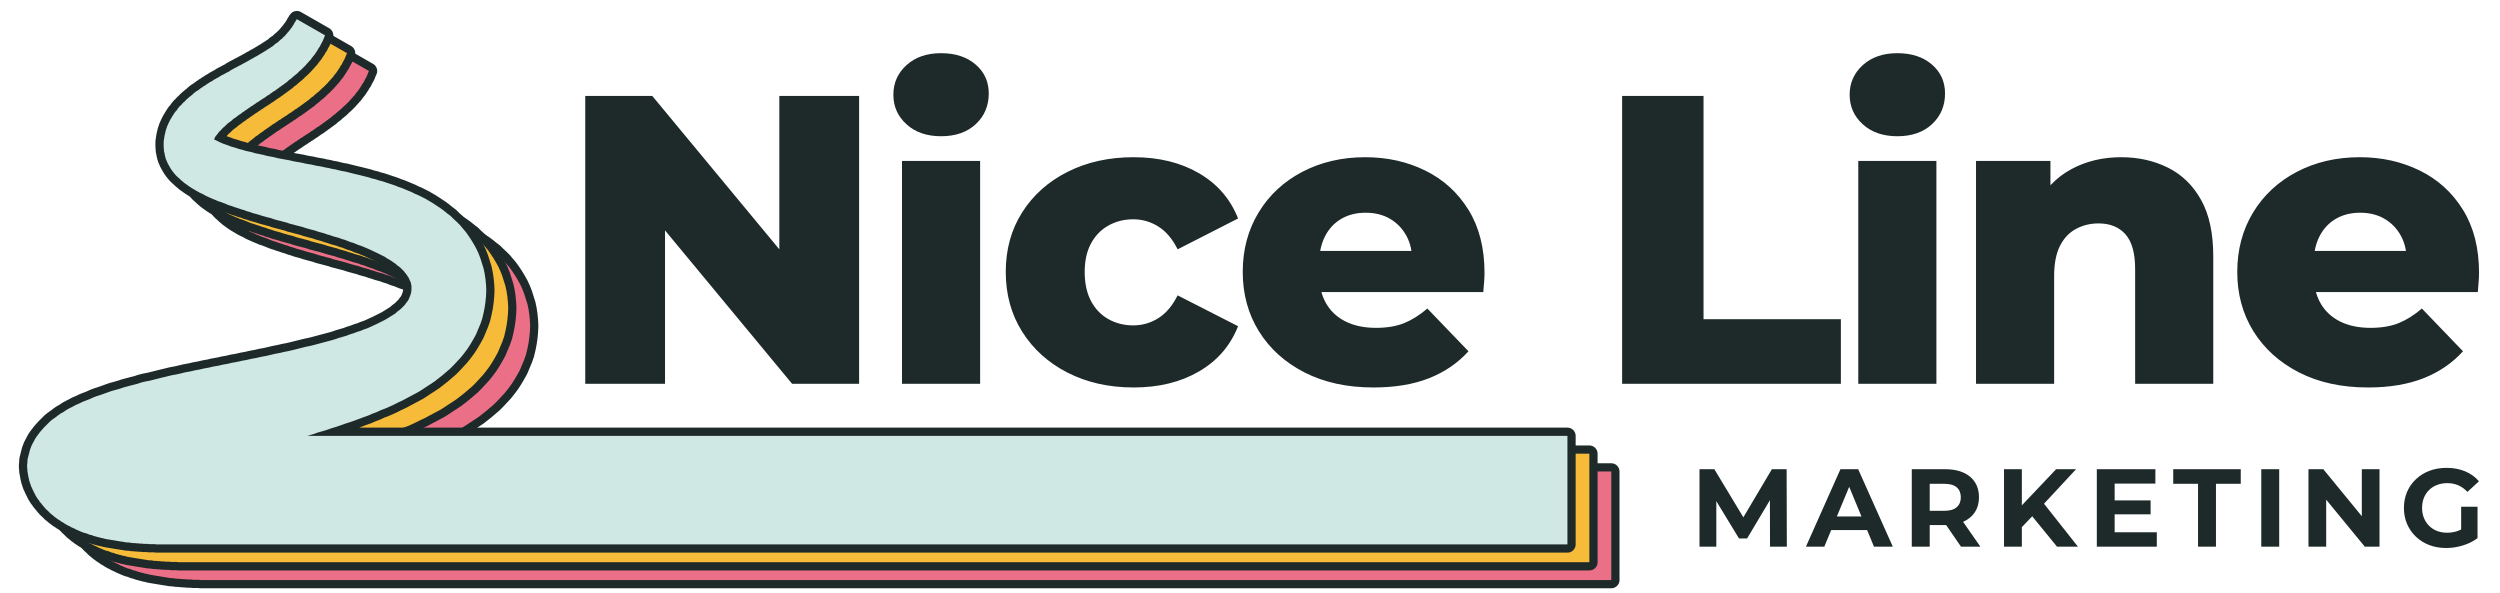
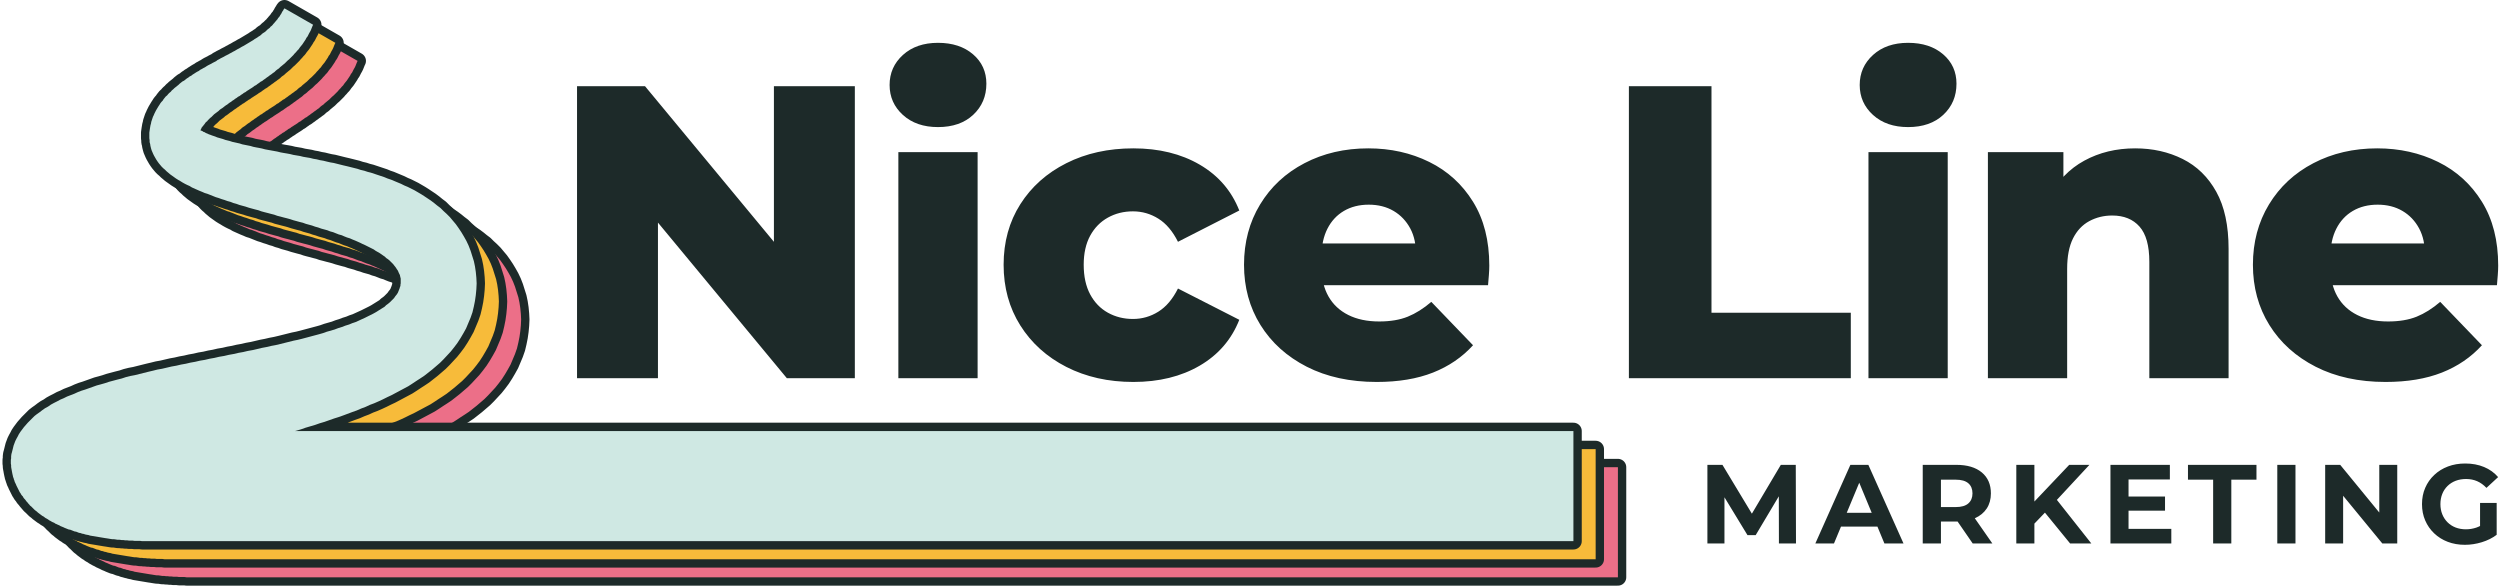
- <svg xmlns="http://www.w3.org/2000/svg" viewBox="62 178 912 216" width="912" height="216" role="img" aria-label="Nice Line Marketing">
+ <svg xmlns="http://www.w3.org/2000/svg" viewBox="68 182 899 211" width="899" height="211" role="img" aria-label="Nice Line Marketing">
  <path transform="translate(16 13)" fill="#ec6f88" stroke="#1d2a29" stroke-width="6" stroke-linejoin="round" paint-order="stroke" d="M170.3 185.0 L170.0 185.4 L169.8 185.8 L169.5 186.2 L169.3 186.6 L169.1 187.0 L168.8 187.4 L168.6 187.8 L168.3 188.2 L168.0 188.5 L167.8 188.9 L167.5 189.2 L167.2 189.6 L166.9 189.9 L166.6 190.3 L166.3 190.6 L166.0 191.0 L165.7 191.3 L165.3 191.6 L165.0 192.0 L164.6 192.3 L164.2 192.6 L163.8 193.0 L163.5 193.3 L163.1 193.6 L162.6 193.9 L162.2 194.2 L161.8 194.6 L161.4 194.9 L160.9 195.2 L160.5 195.5 L160.0 195.8 L159.5 196.1 L159.1 196.4 L158.6 196.7 L158.1 197.0 L157.6 197.3 L157.1 197.6 L156.6 197.9 L156.1 198.2 L155.6 198.5 L155.0 198.8 L154.5 199.1 L154.0 199.4 L153.4 199.7 L152.9 200.0 L152.4 200.3 L151.8 200.6 L151.3 200.9 L150.7 201.2 L150.2 201.5 L149.6 201.8 L149.0 202.1 L148.5 202.4 L147.9 202.7 L147.3 203.0 L146.8 203.3 L146.2 203.6 L145.7 204.0 L145.1 204.3 L144.5 204.6 L144.0 204.9 L143.4 205.2 L142.8 205.5 L142.3 205.8 L141.7 206.2 L141.1 206.5 L140.6 206.8 L140.0 207.1 L139.5 207.5 L138.9 207.8 L138.4 208.1 L137.8 208.5 L137.3 208.8 L136.8 209.2 L136.2 209.5 L135.7 209.9 L135.2 210.2 L134.7 210.6 L134.2 211.0 L133.6 211.3 L133.1 211.7 L132.6 212.1 L132.2 212.5 L131.7 212.9 L131.2 213.3 L130.7 213.7 L130.3 214.1 L129.8 214.5 L129.4 215.0 L128.9 215.4 L128.5 215.8 L128.1 216.3 L127.6 216.7 L127.2 217.2 L126.8 217.7 L126.5 218.2 L126.1 218.6 L125.7 219.1 L125.4 219.6 L125.0 220.2 L124.7 220.7 L124.4 221.2 L124.1 221.7 L123.8 222.3 L123.5 222.9 L123.3 223.4 L123.0 224.0 L122.8 224.6 L122.6 225.2 L122.4 225.8 L122.3 226.4 L122.1 227.1 L122.0 227.7 L121.9 228.3 L121.8 229.0 L121.7 229.7 L121.7 230.4 L121.7 231.0 L121.7 231.7 L121.8 232.4 L121.8 233.1 L122.0 233.8 L122.1 234.5 L122.3 235.3 L122.5 236.0 L122.8 236.7 L123.1 237.4 L123.4 238.0 L123.8 238.7 L124.2 239.4 L124.6 240.0 L125.1 240.7 L125.6 241.3 L126.1 241.9 L126.7 242.5 L127.3 243.0 L127.9 243.6 L128.5 244.1 L129.2 244.7 L129.9 245.2 L130.6 245.7 L131.3 246.2 L132.1 246.7 L132.8 247.1 L133.6 247.6 L134.5 248.1 L135.3 248.5 L136.2 248.9 L137.0 249.4 L137.9 249.8 L138.8 250.2 L139.7 250.6 L140.7 251.0 L141.6 251.4 L142.6 251.7 L143.6 252.1 L144.6 252.5 L145.6 252.9 L146.6 253.2 L147.7 253.6 L148.7 253.9 L149.8 254.3 L150.9 254.6 L151.9 255.0 L153.0 255.3 L154.1 255.7 L155.2 256.0 L156.3 256.3 L157.5 256.7 L158.6 257.0 L159.7 257.3 L160.9 257.6 L162.0 258.0 L163.1 258.3 L164.3 258.6 L165.4 258.9 L166.6 259.2 L167.7 259.6 L168.9 259.9 L170.0 260.2 L171.2 260.5 L172.3 260.8 L173.5 261.2 L174.6 261.5 L175.7 261.8 L176.9 262.1 L178.0 262.5 L179.1 262.8 L180.2 263.1 L181.3 263.5 L182.4 263.8 L183.5 264.2 L184.6 264.5 L185.7 264.8 L186.7 265.2 L187.8 265.5 L188.8 265.9 L189.8 266.3 L190.9 266.6 L191.8 267.0 L192.8 267.4 L193.8 267.7 L194.7 268.1 L195.7 268.5 L196.6 268.9 L197.5 269.3 L198.3 269.7 L199.2 270.1 L200.0 270.5 L200.8 270.9 L201.6 271.3 L202.4 271.7 L203.1 272.2 L203.8 272.6 L204.5 273.0 L205.1 273.4 L205.8 273.9 L206.4 274.3 L206.9 274.8 L207.5 275.2 L208.0 275.6 L208.5 276.1 L208.9 276.5 L209.4 277.0 L209.7 277.4 L210.1 277.9 L210.4 278.3 L210.7 278.8 L211.0 279.2 L211.2 279.6 L211.4 280.1 L211.6 280.5 L211.8 280.9 L211.9 281.4 L212.0 281.8 L212.1 282.2 L212.1 282.6 L212.1 283.1 L212.1 283.5 L212.1 283.9 L212.0 284.4 L212.0 284.8 L211.8 285.3 L211.7 285.7 L211.5 286.2 L211.3 286.7 L211.1 287.2 L210.8 287.7 L210.5 288.1 L210.1 288.6 L209.7 289.2 L209.2 289.7 L208.7 290.2 L208.2 290.7 L207.6 291.2 L206.9 291.7 L206.3 292.3 L205.5 292.8 L204.7 293.3 L203.9 293.8 L203.1 294.3 L202.2 294.8 L201.2 295.3 L200.2 295.8 L199.2 296.3 L198.1 296.8 L197.0 297.3 L195.9 297.8 L194.7 298.2 L193.5 298.7 L192.2 299.1 L190.9 299.6 L189.6 300.0 L188.3 300.5 L186.9 300.9 L185.5 301.3 L184.1 301.8 L182.7 302.2 L181.2 302.6 L179.7 303.0 L178.2 303.4 L176.7 303.8 L175.1 304.2 L173.6 304.5 L172.0 304.9 L170.4 305.3 L168.8 305.7 L167.1 306.1 L165.5 306.4 L163.8 306.8 L162.2 307.1 L160.5 307.5 L158.8 307.9 L157.1 308.2 L155.4 308.6 L153.7 308.9 L152.0 309.3 L150.3 309.6 L148.6 310.0 L146.8 310.3 L145.1 310.7 L143.4 311.0 L141.7 311.4 L139.9 311.7 L138.2 312.1 L136.5 312.4 L134.8 312.8 L133.1 313.1 L131.4 313.5 L129.7 313.8 L128.0 314.2 L126.3 314.6 L124.6 314.9 L123.0 315.3 L121.3 315.7 L119.7 316.1 L118.1 316.5 L116.5 316.9 L114.9 317.2 L113.3 317.6 L111.8 318.1 L110.2 318.5 L108.7 318.9 L107.2 319.3 L105.7 319.8 L104.3 320.2 L102.8 320.6 L101.4 321.1 L100.0 321.6 L98.6 322.1 L97.3 322.5 L96.0 323.0 L94.7 323.6 L93.4 324.1 L92.1 324.6 L90.9 325.2 L89.7 325.7 L88.6 326.3 L87.4 326.9 L86.3 327.5 L85.3 328.2 L84.2 328.8 L83.2 329.5 L82.3 330.2 L81.3 330.9 L80.4 331.6 L79.6 332.4 L78.8 333.2 L78.0 334.0 L77.3 334.8 L76.6 335.6 L76.0 336.4 L75.4 337.2 L74.8 338.1 L74.4 338.9 L73.9 339.8 L73.5 340.6 L73.2 341.4 L72.9 342.2 L72.7 343.0 L72.5 343.8 L72.3 344.6 L72.1 345.3 L72.0 346.1 L72.0 346.8 L71.9 347.4 L71.9 348.1 L71.9 348.7 L72.0 349.3 L72.0 349.9 L72.1 350.5 L72.2 351.0 L72.3 351.6 L72.4 352.1 L72.5 352.6 L72.6 353.0 L72.7 353.5 L72.9 354.0 L73.0 354.4 L73.2 354.9 L73.3 355.3 L73.5 355.7 L73.7 356.1 L73.9 356.6 L74.1 357.0 L74.3 357.4 L74.5 357.8 L74.7 358.2 L74.9 358.6 L75.1 359.0 L75.4 359.4 L75.6 359.8 L75.9 360.2 L76.2 360.5 L76.4 360.9 L76.7 361.3 L77.0 361.6 L77.3 362.0 L77.6 362.4 L77.9 362.7 L78.2 363.1 L78.5 363.4 L78.8 363.8 L79.2 364.1 L79.5 364.4 L79.8 364.7 L80.2 365.1 L80.5 365.4 L80.9 365.7 L81.3 366.0 L81.6 366.3 L82.0 366.6 L82.4 366.9 L82.8 367.2 L83.2 367.5 L83.6 367.7 L84.0 368.0 L84.4 368.3 L84.8 368.5 L85.3 368.8 L85.7 369.1 L86.1 369.3 L86.6 369.6 L87.0 369.8 L87.5 370.0 L87.9 370.3 L88.4 370.5 L88.8 370.7 L89.3 370.9 L89.8 371.2 L90.3 371.4 L90.8 371.6 L91.2 371.8 L91.7 372.0 L92.2 372.2 L92.7 372.4 L93.3 372.5 L93.8 372.7 L94.3 372.9 L94.8 373.1 L95.4 373.2 L95.9 373.4 L96.4 373.6 L97.0 373.7 L97.5 373.9 L98.1 374.0 L98.7 374.2 L99.2 374.3 L99.8 374.4 L100.4 374.6 L101.0 374.7 L101.6 374.8 L102.2 374.9 L102.8 375.0 L103.4 375.1 L104.0 375.2 L104.6 375.3 L105.2 375.4 L105.8 375.5 L106.5 375.6 L107.1 375.7 L107.7 375.8 L108.4 375.9 L109.0 375.9 L109.7 376.0 L110.3 376.1 L111.0 376.1 L111.7 376.2 L112.3 376.2 L113.0 376.3 L113.7 376.3 L114.4 376.4 L115.0 376.4 L115.7 376.4 L116.4 376.5 L117.1 376.5 L117.7 376.5 L118.4 376.5 L119.1 376.6 L120.0 376.6 L633.8 376.6 L633.8 337.0 L174.1 337.0 L174.5 336.9 L176.2 336.4 L177.9 335.8 L179.6 335.3 L181.3 334.8 L183.0 334.2 L184.7 333.7 L186.4 333.1 L188.1 332.5 L189.7 332.0 L191.4 331.4 L193.0 330.8 L194.6 330.2 L196.3 329.6 L197.9 328.9 L199.5 328.3 L201.0 327.6 L202.6 327.0 L204.2 326.3 L205.7 325.6 L207.3 324.8 L208.8 324.1 L210.3 323.3 L211.8 322.5 L213.3 321.7 L214.8 320.9 L216.2 320.0 L217.7 319.0 L219.1 318.1 L220.6 317.1 L222.0 316.0 L223.4 314.9 L224.8 313.7 L226.2 312.5 L227.5 311.2 L228.8 309.8 L230.1 308.4 L231.3 306.9 L232.5 305.3 L233.6 303.6 L234.6 301.9 L235.6 300.1 L236.4 298.2 L237.2 296.3 L237.9 294.3 L238.4 292.2 L238.8 290.2 L239.1 288.1 L239.3 286.0 L239.4 283.9 L239.3 281.9 L239.1 279.8 L238.8 277.8 L238.4 275.9 L237.8 274.0 L237.2 272.1 L236.5 270.3 L235.7 268.6 L234.8 267.0 L233.9 265.5 L232.9 264.0 L231.9 262.6 L230.8 261.3 L229.8 260.1 L228.6 258.9 L227.5 257.9 L226.4 256.8 L225.2 255.9 L224.1 255.0 L222.9 254.1 L221.7 253.3 L220.5 252.5 L219.4 251.8 L218.2 251.1 L217.0 250.4 L215.8 249.8 L214.6 249.2 L213.4 248.7 L212.2 248.1 L211.0 247.6 L209.8 247.1 L208.6 246.6 L207.4 246.2 L206.2 245.7 L205.0 245.3 L203.8 244.9 L202.6 244.5 L201.4 244.1 L200.2 243.8 L199.0 243.4 L197.7 243.1 L196.5 242.7 L195.3 242.4 L194.1 242.1 L192.9 241.8 L191.6 241.5 L190.4 241.2 L189.2 240.9 L188.0 240.6 L186.8 240.4 L185.5 240.1 L184.3 239.8 L183.1 239.6 L181.9 239.3 L180.7 239.1 L179.5 238.8 L178.3 238.6 L177.1 238.4 L175.9 238.1 L174.7 237.9 L173.5 237.7 L172.3 237.4 L171.2 237.2 L170.0 237.0 L168.9 236.8 L167.7 236.5 L166.6 236.3 L165.5 236.1 L164.4 235.9 L163.3 235.7 L162.2 235.4 L161.2 235.2 L160.1 235.0 L159.1 234.8 L158.1 234.5 L157.1 234.3 L156.1 234.1 L155.1 233.9 L154.2 233.6 L153.3 233.4 L152.4 233.2 L151.5 233.0 L150.6 232.7 L149.8 232.5 L149.0 232.3 L148.2 232.0 L147.5 231.8 L146.8 231.6 L146.1 231.4 L145.4 231.1 L144.8 230.9 L144.2 230.7 L143.7 230.5 L143.1 230.3 L142.7 230.1 L142.2 229.9 L141.8 229.7 L141.5 229.5 L141.1 229.4 L140.9 229.2 L140.6 229.1 L140.4 229.0 L140.3 228.9 L140.1 228.9 L140.0 228.8 L140.0 228.8 L140.1 228.8 L140.2 228.6 L140.3 228.4 L140.4 228.2 L140.5 227.9 L140.7 227.7 L140.9 227.4 L141.1 227.2 L141.3 226.9 L141.5 226.7 L141.7 226.4 L141.9 226.1 L142.2 225.8 L142.5 225.6 L142.7 225.3 L143.0 225.0 L143.3 224.7 L143.6 224.4 L144.0 224.1 L144.3 223.8 L144.7 223.4 L145.0 223.1 L145.4 222.8 L145.8 222.5 L146.2 222.2 L146.6 221.9 L147.0 221.5 L147.4 221.2 L147.9 220.9 L148.3 220.6 L148.8 220.2 L149.2 219.9 L149.7 219.6 L150.2 219.2 L150.6 218.9 L151.1 218.6 L151.6 218.2 L152.1 217.9 L152.6 217.5 L153.1 217.2 L153.6 216.8 L154.2 216.5 L154.7 216.1 L155.2 215.8 L155.7 215.4 L156.3 215.1 L156.8 214.7 L157.3 214.4 L157.9 214.0 L158.4 213.7 L159.0 213.3 L159.5 212.9 L160.1 212.6 L160.6 212.2 L161.2 211.8 L161.7 211.4 L162.3 211.1 L162.8 210.7 L163.4 210.3 L163.9 209.9 L164.5 209.5 L165.0 209.1 L165.6 208.7 L166.1 208.3 L166.7 207.9 L167.2 207.4 L167.7 207.0 L168.3 206.6 L168.8 206.1 L169.3 205.7 L169.9 205.2 L170.4 204.8 L170.9 204.3 L171.4 203.8 L172.0 203.3 L172.5 202.8 L173.0 202.3 L173.5 201.8 L173.9 201.3 L174.4 200.8 L174.9 200.2 L175.4 199.7 L175.8 199.1 L176.2 198.6 L176.7 198.0 L177.1 197.4 L177.5 196.8 L177.9 196.2 L178.2 195.6 L178.6 195.1 L178.9 194.5 L179.2 193.9 L179.5 193.4 L179.8 192.8 L180.0 192.3 L180.2 191.8 L180.4 191.3 L180.6 190.9Z" />
  <path transform="translate(8 6.5)" fill="#f7bb3a" stroke="#1d2a29" stroke-width="6" stroke-linejoin="round" paint-order="stroke" d="M170.3 185.0 L170.0 185.4 L169.8 185.8 L169.5 186.2 L169.3 186.6 L169.1 187.0 L168.8 187.4 L168.6 187.8 L168.3 188.2 L168.0 188.5 L167.8 188.9 L167.5 189.2 L167.2 189.6 L166.9 189.9 L166.6 190.3 L166.3 190.6 L166.0 191.0 L165.7 191.3 L165.3 191.6 L165.0 192.0 L164.6 192.3 L164.2 192.6 L163.8 193.0 L163.5 193.3 L163.1 193.6 L162.6 193.9 L162.2 194.2 L161.8 194.6 L161.4 194.9 L160.9 195.2 L160.5 195.5 L160.0 195.8 L159.5 196.1 L159.1 196.4 L158.6 196.7 L158.1 197.0 L157.6 197.3 L157.1 197.6 L156.6 197.9 L156.1 198.2 L155.6 198.5 L155.0 198.8 L154.5 199.1 L154.0 199.4 L153.4 199.7 L152.9 200.0 L152.4 200.3 L151.8 200.6 L151.3 200.9 L150.7 201.2 L150.2 201.5 L149.6 201.8 L149.0 202.1 L148.5 202.4 L147.9 202.7 L147.3 203.0 L146.8 203.3 L146.2 203.6 L145.7 204.0 L145.1 204.3 L144.5 204.6 L144.0 204.9 L143.4 205.2 L142.8 205.5 L142.3 205.8 L141.7 206.2 L141.1 206.5 L140.6 206.8 L140.0 207.1 L139.5 207.5 L138.9 207.8 L138.4 208.1 L137.8 208.5 L137.3 208.8 L136.8 209.2 L136.2 209.5 L135.7 209.9 L135.2 210.2 L134.7 210.6 L134.2 211.0 L133.6 211.3 L133.1 211.7 L132.6 212.1 L132.2 212.5 L131.7 212.9 L131.2 213.3 L130.7 213.7 L130.3 214.1 L129.8 214.5 L129.4 215.0 L128.9 215.4 L128.5 215.8 L128.1 216.3 L127.6 216.7 L127.2 217.2 L126.8 217.7 L126.5 218.2 L126.1 218.6 L125.7 219.1 L125.4 219.6 L125.0 220.2 L124.7 220.7 L124.4 221.2 L124.1 221.7 L123.8 222.3 L123.5 222.9 L123.3 223.4 L123.0 224.0 L122.8 224.6 L122.6 225.2 L122.4 225.8 L122.3 226.4 L122.1 227.1 L122.0 227.7 L121.9 228.3 L121.8 229.0 L121.7 229.7 L121.7 230.4 L121.7 231.0 L121.7 231.7 L121.8 232.4 L121.8 233.1 L122.0 233.8 L122.1 234.5 L122.3 235.3 L122.5 236.0 L122.8 236.7 L123.1 237.4 L123.4 238.0 L123.8 238.7 L124.2 239.4 L124.6 240.0 L125.1 240.7 L125.6 241.3 L126.1 241.9 L126.7 242.5 L127.3 243.0 L127.9 243.6 L128.5 244.1 L129.2 244.7 L129.9 245.2 L130.6 245.7 L131.3 246.2 L132.1 246.7 L132.8 247.1 L133.6 247.6 L134.5 248.1 L135.3 248.5 L136.2 248.9 L137.0 249.4 L137.9 249.8 L138.8 250.2 L139.7 250.6 L140.7 251.0 L141.6 251.4 L142.6 251.7 L143.6 252.1 L144.6 252.5 L145.6 252.9 L146.6 253.2 L147.7 253.6 L148.7 253.9 L149.8 254.3 L150.9 254.6 L151.9 255.0 L153.0 255.3 L154.1 255.7 L155.2 256.0 L156.3 256.3 L157.5 256.7 L158.6 257.0 L159.7 257.3 L160.9 257.6 L162.0 258.0 L163.1 258.3 L164.3 258.6 L165.4 258.9 L166.6 259.2 L167.7 259.6 L168.9 259.9 L170.0 260.2 L171.2 260.5 L172.3 260.8 L173.5 261.2 L174.6 261.5 L175.7 261.8 L176.9 262.1 L178.0 262.5 L179.1 262.8 L180.2 263.1 L181.3 263.5 L182.4 263.8 L183.5 264.2 L184.6 264.5 L185.7 264.8 L186.7 265.2 L187.8 265.5 L188.8 265.9 L189.8 266.3 L190.9 266.6 L191.8 267.0 L192.8 267.4 L193.8 267.7 L194.7 268.1 L195.7 268.5 L196.6 268.9 L197.5 269.3 L198.3 269.7 L199.2 270.1 L200.0 270.5 L200.8 270.9 L201.6 271.3 L202.4 271.7 L203.1 272.2 L203.8 272.6 L204.5 273.0 L205.1 273.4 L205.8 273.9 L206.4 274.3 L206.9 274.8 L207.5 275.2 L208.0 275.6 L208.5 276.1 L208.9 276.5 L209.4 277.0 L209.7 277.4 L210.1 277.9 L210.4 278.3 L210.7 278.8 L211.0 279.2 L211.2 279.6 L211.4 280.1 L211.6 280.5 L211.8 280.9 L211.9 281.4 L212.0 281.8 L212.1 282.2 L212.1 282.6 L212.1 283.1 L212.1 283.5 L212.1 283.9 L212.0 284.4 L212.0 284.8 L211.8 285.3 L211.7 285.7 L211.5 286.2 L211.3 286.7 L211.1 287.2 L210.8 287.7 L210.5 288.1 L210.1 288.6 L209.7 289.2 L209.2 289.7 L208.7 290.2 L208.2 290.7 L207.6 291.2 L206.9 291.7 L206.3 292.3 L205.5 292.8 L204.7 293.3 L203.9 293.8 L203.1 294.3 L202.2 294.8 L201.2 295.3 L200.2 295.8 L199.2 296.3 L198.1 296.8 L197.0 297.3 L195.9 297.8 L194.7 298.2 L193.5 298.7 L192.2 299.1 L190.9 299.6 L189.6 300.0 L188.3 300.5 L186.9 300.9 L185.5 301.3 L184.1 301.8 L182.7 302.2 L181.2 302.6 L179.7 303.0 L178.2 303.4 L176.7 303.8 L175.1 304.2 L173.6 304.5 L172.0 304.9 L170.4 305.3 L168.8 305.7 L167.1 306.1 L165.5 306.4 L163.8 306.8 L162.2 307.1 L160.5 307.5 L158.8 307.9 L157.1 308.2 L155.4 308.6 L153.7 308.9 L152.0 309.3 L150.3 309.6 L148.6 310.0 L146.8 310.3 L145.1 310.7 L143.4 311.0 L141.7 311.4 L139.9 311.7 L138.2 312.1 L136.5 312.4 L134.8 312.8 L133.1 313.1 L131.4 313.5 L129.7 313.8 L128.0 314.2 L126.3 314.6 L124.6 314.9 L123.0 315.3 L121.3 315.7 L119.7 316.1 L118.1 316.5 L116.5 316.9 L114.9 317.2 L113.3 317.6 L111.8 318.1 L110.2 318.5 L108.7 318.9 L107.2 319.3 L105.7 319.8 L104.3 320.2 L102.8 320.6 L101.4 321.1 L100.0 321.6 L98.6 322.1 L97.3 322.5 L96.0 323.0 L94.7 323.6 L93.4 324.1 L92.1 324.6 L90.9 325.2 L89.7 325.7 L88.6 326.3 L87.4 326.9 L86.3 327.5 L85.3 328.2 L84.2 328.8 L83.2 329.5 L82.3 330.2 L81.3 330.9 L80.4 331.6 L79.6 332.4 L78.8 333.2 L78.0 334.0 L77.3 334.8 L76.6 335.6 L76.0 336.4 L75.4 337.2 L74.8 338.1 L74.4 338.9 L73.9 339.8 L73.5 340.6 L73.2 341.4 L72.9 342.2 L72.7 343.0 L72.5 343.8 L72.3 344.6 L72.1 345.3 L72.0 346.1 L72.0 346.8 L71.9 347.4 L71.9 348.1 L71.9 348.7 L72.0 349.3 L72.0 349.9 L72.1 350.5 L72.2 351.0 L72.3 351.6 L72.4 352.1 L72.5 352.6 L72.6 353.0 L72.7 353.5 L72.9 354.0 L73.0 354.4 L73.2 354.9 L73.3 355.3 L73.5 355.7 L73.7 356.1 L73.9 356.6 L74.1 357.0 L74.3 357.4 L74.5 357.8 L74.7 358.2 L74.9 358.6 L75.1 359.0 L75.4 359.4 L75.6 359.8 L75.9 360.2 L76.2 360.5 L76.4 360.9 L76.7 361.3 L77.0 361.6 L77.3 362.0 L77.6 362.4 L77.9 362.7 L78.2 363.1 L78.5 363.4 L78.8 363.8 L79.2 364.1 L79.5 364.4 L79.8 364.7 L80.2 365.1 L80.5 365.4 L80.9 365.7 L81.3 366.0 L81.6 366.3 L82.0 366.6 L82.4 366.9 L82.8 367.2 L83.2 367.5 L83.6 367.7 L84.0 368.0 L84.4 368.3 L84.8 368.5 L85.3 368.8 L85.7 369.1 L86.1 369.3 L86.6 369.6 L87.0 369.8 L87.5 370.0 L87.9 370.3 L88.4 370.5 L88.8 370.7 L89.3 370.9 L89.8 371.2 L90.3 371.4 L90.8 371.6 L91.2 371.8 L91.7 372.0 L92.2 372.2 L92.7 372.4 L93.3 372.5 L93.8 372.7 L94.3 372.9 L94.8 373.1 L95.4 373.2 L95.9 373.4 L96.4 373.6 L97.0 373.7 L97.5 373.9 L98.1 374.0 L98.7 374.2 L99.2 374.3 L99.8 374.4 L100.4 374.6 L101.0 374.7 L101.6 374.8 L102.2 374.9 L102.8 375.0 L103.4 375.1 L104.0 375.2 L104.6 375.3 L105.2 375.4 L105.8 375.5 L106.5 375.6 L107.1 375.7 L107.7 375.8 L108.4 375.9 L109.0 375.9 L109.7 376.0 L110.3 376.1 L111.0 376.1 L111.7 376.2 L112.3 376.2 L113.0 376.3 L113.7 376.3 L114.4 376.4 L115.0 376.4 L115.7 376.4 L116.4 376.5 L117.1 376.5 L117.7 376.5 L118.4 376.5 L119.1 376.6 L120.0 376.6 L633.8 376.6 L633.8 337.0 L174.1 337.0 L174.5 336.9 L176.2 336.4 L177.9 335.8 L179.6 335.3 L181.3 334.8 L183.0 334.2 L184.7 333.7 L186.4 333.1 L188.1 332.5 L189.7 332.0 L191.4 331.4 L193.0 330.8 L194.6 330.2 L196.3 329.6 L197.9 328.9 L199.5 328.3 L201.0 327.6 L202.6 327.0 L204.2 326.3 L205.7 325.6 L207.3 324.8 L208.8 324.1 L210.3 323.3 L211.8 322.5 L213.3 321.7 L214.8 320.9 L216.2 320.0 L217.7 319.0 L219.1 318.1 L220.6 317.1 L222.0 316.0 L223.4 314.9 L224.8 313.7 L226.2 312.5 L227.5 311.2 L228.8 309.8 L230.1 308.4 L231.3 306.9 L232.5 305.3 L233.6 303.6 L234.6 301.9 L235.6 300.1 L236.4 298.2 L237.2 296.3 L237.9 294.3 L238.4 292.2 L238.8 290.2 L239.1 288.1 L239.3 286.0 L239.4 283.9 L239.3 281.9 L239.1 279.8 L238.8 277.8 L238.4 275.9 L237.8 274.0 L237.2 272.1 L236.5 270.3 L235.7 268.6 L234.8 267.0 L233.9 265.5 L232.9 264.0 L231.9 262.6 L230.8 261.3 L229.8 260.1 L228.6 258.9 L227.5 257.9 L226.4 256.8 L225.2 255.9 L224.1 255.0 L222.9 254.1 L221.7 253.3 L220.5 252.5 L219.4 251.8 L218.2 251.1 L217.0 250.4 L215.8 249.8 L214.6 249.2 L213.4 248.7 L212.2 248.1 L211.0 247.6 L209.8 247.1 L208.6 246.6 L207.4 246.2 L206.2 245.7 L205.0 245.3 L203.8 244.9 L202.6 244.5 L201.4 244.1 L200.2 243.8 L199.0 243.4 L197.7 243.1 L196.5 242.7 L195.3 242.4 L194.1 242.1 L192.9 241.8 L191.6 241.5 L190.4 241.2 L189.2 240.9 L188.0 240.6 L186.8 240.4 L185.5 240.1 L184.3 239.8 L183.1 239.6 L181.9 239.3 L180.7 239.1 L179.5 238.8 L178.3 238.6 L177.1 238.4 L175.9 238.1 L174.7 237.9 L173.5 237.7 L172.3 237.4 L171.2 237.2 L170.0 237.0 L168.9 236.8 L167.7 236.5 L166.6 236.3 L165.5 236.1 L164.4 235.9 L163.3 235.7 L162.2 235.4 L161.2 235.2 L160.1 235.0 L159.1 234.8 L158.1 234.5 L157.1 234.3 L156.1 234.1 L155.1 233.9 L154.2 233.6 L153.3 233.4 L152.4 233.2 L151.5 233.0 L150.6 232.7 L149.8 232.5 L149.0 232.3 L148.2 232.0 L147.5 231.8 L146.8 231.6 L146.1 231.4 L145.4 231.1 L144.8 230.9 L144.2 230.7 L143.7 230.5 L143.1 230.3 L142.7 230.1 L142.2 229.9 L141.8 229.7 L141.5 229.5 L141.1 229.4 L140.9 229.2 L140.6 229.1 L140.4 229.0 L140.3 228.9 L140.1 228.9 L140.0 228.8 L140.0 228.8 L140.1 228.8 L140.2 228.6 L140.3 228.4 L140.4 228.2 L140.5 227.9 L140.7 227.7 L140.9 227.4 L141.1 227.2 L141.3 226.9 L141.5 226.7 L141.7 226.4 L141.9 226.1 L142.2 225.8 L142.5 225.6 L142.7 225.3 L143.0 225.0 L143.3 224.7 L143.6 224.4 L144.0 224.1 L144.3 223.8 L144.7 223.4 L145.0 223.1 L145.4 222.8 L145.8 222.5 L146.2 222.2 L146.6 221.9 L147.0 221.5 L147.4 221.2 L147.9 220.9 L148.3 220.6 L148.8 220.2 L149.2 219.9 L149.7 219.6 L150.2 219.2 L150.6 218.9 L151.1 218.6 L151.6 218.2 L152.1 217.9 L152.6 217.5 L153.1 217.2 L153.6 216.8 L154.2 216.5 L154.7 216.1 L155.2 215.8 L155.7 215.4 L156.3 215.1 L156.8 214.7 L157.3 214.4 L157.9 214.0 L158.4 213.7 L159.0 213.3 L159.5 212.9 L160.1 212.6 L160.6 212.2 L161.2 211.8 L161.7 211.4 L162.3 211.1 L162.8 210.7 L163.4 210.3 L163.9 209.9 L164.5 209.5 L165.0 209.1 L165.6 208.7 L166.1 208.3 L166.7 207.9 L167.2 207.4 L167.7 207.0 L168.3 206.6 L168.8 206.1 L169.3 205.7 L169.9 205.2 L170.4 204.8 L170.9 204.3 L171.4 203.8 L172.0 203.3 L172.5 202.8 L173.0 202.3 L173.5 201.8 L173.9 201.3 L174.4 200.8 L174.9 200.2 L175.4 199.7 L175.8 199.1 L176.2 198.6 L176.7 198.0 L177.1 197.4 L177.5 196.8 L177.9 196.2 L178.2 195.6 L178.6 195.1 L178.9 194.5 L179.2 193.9 L179.5 193.4 L179.8 192.8 L180.0 192.3 L180.2 191.8 L180.4 191.3 L180.6 190.9Z" />
  <path fill="#cfe8e3" stroke="#1d2a29" stroke-width="6" stroke-linejoin="round" paint-order="stroke" d="M170.3 185.0 L170.0 185.4 L169.8 185.8 L169.5 186.2 L169.3 186.6 L169.1 187.0 L168.8 187.4 L168.6 187.8 L168.3 188.2 L168.0 188.5 L167.8 188.9 L167.5 189.2 L167.2 189.6 L166.9 189.9 L166.6 190.3 L166.3 190.6 L166.0 191.0 L165.7 191.3 L165.3 191.6 L165.0 192.0 L164.6 192.3 L164.2 192.6 L163.8 193.0 L163.5 193.3 L163.1 193.6 L162.6 193.9 L162.2 194.2 L161.8 194.6 L161.4 194.9 L160.9 195.2 L160.5 195.5 L160.0 195.8 L159.5 196.1 L159.1 196.4 L158.6 196.7 L158.1 197.0 L157.6 197.3 L157.1 197.6 L156.6 197.9 L156.1 198.2 L155.6 198.5 L155.0 198.8 L154.5 199.1 L154.0 199.4 L153.4 199.7 L152.9 200.0 L152.4 200.3 L151.8 200.6 L151.3 200.9 L150.7 201.2 L150.2 201.5 L149.6 201.8 L149.0 202.1 L148.5 202.4 L147.9 202.7 L147.3 203.0 L146.8 203.3 L146.2 203.6 L145.7 204.0 L145.1 204.3 L144.5 204.6 L144.0 204.9 L143.4 205.2 L142.8 205.5 L142.3 205.8 L141.7 206.2 L141.1 206.5 L140.6 206.8 L140.0 207.1 L139.5 207.5 L138.9 207.8 L138.4 208.1 L137.8 208.5 L137.3 208.8 L136.8 209.2 L136.2 209.5 L135.7 209.9 L135.2 210.2 L134.7 210.6 L134.2 211.0 L133.6 211.3 L133.1 211.7 L132.6 212.1 L132.2 212.5 L131.7 212.9 L131.2 213.3 L130.7 213.7 L130.3 214.1 L129.8 214.5 L129.4 215.0 L128.9 215.4 L128.5 215.8 L128.1 216.3 L127.6 216.7 L127.2 217.2 L126.8 217.7 L126.5 218.2 L126.1 218.6 L125.7 219.1 L125.4 219.6 L125.0 220.2 L124.7 220.7 L124.4 221.2 L124.1 221.7 L123.8 222.3 L123.5 222.9 L123.3 223.4 L123.0 224.0 L122.8 224.6 L122.6 225.2 L122.4 225.8 L122.3 226.4 L122.1 227.1 L122.0 227.7 L121.9 228.3 L121.8 229.0 L121.7 229.7 L121.7 230.4 L121.7 231.0 L121.7 231.7 L121.8 232.4 L121.8 233.1 L122.0 233.8 L122.1 234.5 L122.3 235.3 L122.5 236.0 L122.8 236.7 L123.1 237.4 L123.4 238.0 L123.8 238.7 L124.2 239.4 L124.6 240.0 L125.1 240.7 L125.6 241.3 L126.1 241.9 L126.7 242.5 L127.3 243.0 L127.9 243.6 L128.5 244.1 L129.2 244.7 L129.9 245.2 L130.6 245.7 L131.3 246.2 L132.1 246.7 L132.8 247.1 L133.6 247.6 L134.5 248.1 L135.3 248.5 L136.2 248.9 L137.0 249.4 L137.9 249.8 L138.8 250.2 L139.7 250.6 L140.7 251.0 L141.6 251.4 L142.6 251.7 L143.6 252.1 L144.6 252.5 L145.6 252.9 L146.6 253.2 L147.7 253.6 L148.7 253.9 L149.8 254.3 L150.9 254.6 L151.9 255.0 L153.0 255.3 L154.1 255.7 L155.2 256.0 L156.3 256.3 L157.5 256.7 L158.6 257.0 L159.7 257.3 L160.9 257.6 L162.0 258.0 L163.1 258.3 L164.3 258.6 L165.4 258.9 L166.6 259.2 L167.7 259.6 L168.9 259.9 L170.0 260.2 L171.2 260.5 L172.3 260.8 L173.5 261.2 L174.6 261.5 L175.7 261.8 L176.9 262.1 L178.0 262.5 L179.1 262.8 L180.2 263.1 L181.3 263.5 L182.4 263.8 L183.5 264.2 L184.6 264.5 L185.7 264.8 L186.7 265.2 L187.8 265.5 L188.8 265.9 L189.8 266.3 L190.9 266.6 L191.8 267.0 L192.8 267.4 L193.8 267.7 L194.7 268.1 L195.7 268.5 L196.6 268.9 L197.5 269.3 L198.3 269.7 L199.2 270.1 L200.0 270.5 L200.8 270.9 L201.6 271.3 L202.4 271.7 L203.1 272.2 L203.8 272.6 L204.5 273.0 L205.1 273.4 L205.8 273.9 L206.4 274.3 L206.9 274.8 L207.5 275.2 L208.0 275.6 L208.5 276.1 L208.9 276.5 L209.4 277.0 L209.7 277.4 L210.1 277.9 L210.4 278.3 L210.7 278.8 L211.0 279.2 L211.2 279.6 L211.4 280.1 L211.6 280.5 L211.8 280.9 L211.9 281.4 L212.0 281.8 L212.1 282.2 L212.1 282.6 L212.1 283.1 L212.1 283.5 L212.1 283.9 L212.0 284.4 L212.0 284.8 L211.8 285.3 L211.7 285.7 L211.5 286.2 L211.3 286.7 L211.1 287.2 L210.8 287.7 L210.5 288.1 L210.1 288.6 L209.7 289.2 L209.2 289.7 L208.7 290.2 L208.2 290.7 L207.6 291.2 L206.9 291.7 L206.3 292.3 L205.5 292.8 L204.7 293.3 L203.9 293.8 L203.1 294.3 L202.2 294.8 L201.2 295.3 L200.2 295.8 L199.2 296.3 L198.1 296.8 L197.0 297.3 L195.9 297.8 L194.7 298.2 L193.5 298.7 L192.2 299.1 L190.9 299.6 L189.6 300.0 L188.3 300.5 L186.9 300.9 L185.5 301.3 L184.1 301.8 L182.7 302.2 L181.2 302.6 L179.7 303.0 L178.2 303.4 L176.7 303.8 L175.1 304.2 L173.6 304.5 L172.0 304.9 L170.4 305.3 L168.8 305.7 L167.1 306.1 L165.5 306.4 L163.8 306.8 L162.2 307.1 L160.5 307.5 L158.8 307.9 L157.1 308.2 L155.4 308.6 L153.7 308.9 L152.0 309.3 L150.3 309.6 L148.6 310.0 L146.8 310.3 L145.1 310.7 L143.4 311.0 L141.7 311.4 L139.9 311.7 L138.2 312.1 L136.5 312.4 L134.8 312.8 L133.1 313.1 L131.4 313.5 L129.7 313.8 L128.0 314.2 L126.3 314.6 L124.6 314.9 L123.0 315.3 L121.3 315.7 L119.7 316.1 L118.1 316.5 L116.5 316.9 L114.9 317.2 L113.3 317.6 L111.8 318.1 L110.2 318.5 L108.7 318.9 L107.2 319.3 L105.7 319.8 L104.3 320.2 L102.8 320.6 L101.4 321.1 L100.0 321.6 L98.6 322.1 L97.3 322.5 L96.0 323.0 L94.7 323.6 L93.4 324.1 L92.1 324.6 L90.9 325.2 L89.7 325.7 L88.6 326.3 L87.4 326.9 L86.3 327.5 L85.3 328.2 L84.2 328.8 L83.2 329.5 L82.3 330.2 L81.3 330.9 L80.4 331.6 L79.6 332.4 L78.8 333.2 L78.0 334.0 L77.3 334.8 L76.6 335.6 L76.0 336.4 L75.4 337.2 L74.8 338.1 L74.4 338.9 L73.9 339.8 L73.5 340.6 L73.2 341.4 L72.9 342.2 L72.7 343.0 L72.5 343.8 L72.3 344.6 L72.1 345.3 L72.0 346.1 L72.0 346.8 L71.9 347.4 L71.9 348.1 L71.9 348.7 L72.0 349.3 L72.0 349.9 L72.1 350.5 L72.2 351.0 L72.3 351.6 L72.4 352.1 L72.5 352.6 L72.6 353.0 L72.7 353.5 L72.9 354.0 L73.0 354.4 L73.2 354.9 L73.3 355.3 L73.5 355.7 L73.7 356.1 L73.9 356.6 L74.1 357.0 L74.3 357.4 L74.5 357.8 L74.7 358.2 L74.9 358.6 L75.1 359.0 L75.4 359.4 L75.6 359.8 L75.9 360.2 L76.2 360.5 L76.4 360.9 L76.7 361.3 L77.0 361.6 L77.3 362.0 L77.6 362.4 L77.9 362.7 L78.2 363.1 L78.5 363.4 L78.8 363.8 L79.2 364.1 L79.5 364.4 L79.8 364.7 L80.2 365.1 L80.5 365.4 L80.9 365.7 L81.3 366.0 L81.6 366.3 L82.0 366.6 L82.4 366.9 L82.8 367.2 L83.2 367.5 L83.6 367.7 L84.0 368.0 L84.4 368.3 L84.8 368.5 L85.3 368.8 L85.7 369.1 L86.1 369.3 L86.6 369.6 L87.0 369.8 L87.5 370.0 L87.9 370.3 L88.4 370.5 L88.8 370.7 L89.3 370.9 L89.8 371.2 L90.3 371.4 L90.8 371.6 L91.2 371.8 L91.7 372.0 L92.2 372.2 L92.7 372.4 L93.3 372.5 L93.8 372.7 L94.3 372.9 L94.8 373.1 L95.4 373.2 L95.9 373.4 L96.4 373.6 L97.0 373.7 L97.5 373.9 L98.1 374.0 L98.7 374.2 L99.2 374.3 L99.8 374.4 L100.4 374.6 L101.0 374.7 L101.6 374.8 L102.2 374.9 L102.8 375.0 L103.4 375.1 L104.0 375.2 L104.6 375.3 L105.2 375.4 L105.8 375.5 L106.5 375.6 L107.1 375.7 L107.7 375.8 L108.4 375.9 L109.0 375.9 L109.7 376.0 L110.3 376.1 L111.0 376.1 L111.7 376.2 L112.3 376.2 L113.0 376.3 L113.7 376.3 L114.4 376.4 L115.0 376.4 L115.7 376.4 L116.4 376.5 L117.1 376.5 L117.7 376.5 L118.4 376.5 L119.1 376.6 L120.0 376.6 L633.8 376.6 L633.8 337.0 L174.1 337.0 L174.5 336.9 L176.2 336.4 L177.9 335.8 L179.6 335.3 L181.3 334.8 L183.0 334.2 L184.7 333.7 L186.4 333.1 L188.1 332.5 L189.7 332.0 L191.4 331.4 L193.0 330.8 L194.6 330.2 L196.3 329.6 L197.9 328.9 L199.5 328.3 L201.0 327.6 L202.6 327.0 L204.2 326.3 L205.7 325.6 L207.3 324.8 L208.8 324.1 L210.3 323.3 L211.8 322.5 L213.3 321.7 L214.8 320.9 L216.2 320.0 L217.7 319.0 L219.1 318.1 L220.6 317.1 L222.0 316.0 L223.4 314.9 L224.8 313.7 L226.2 312.5 L227.5 311.2 L228.8 309.8 L230.1 308.4 L231.3 306.9 L232.5 305.3 L233.6 303.6 L234.6 301.9 L235.6 300.1 L236.4 298.2 L237.2 296.3 L237.9 294.3 L238.4 292.2 L238.8 290.2 L239.1 288.1 L239.3 286.0 L239.4 283.9 L239.3 281.9 L239.1 279.8 L238.8 277.8 L238.4 275.9 L237.8 274.0 L237.2 272.1 L236.5 270.3 L235.7 268.6 L234.8 267.0 L233.9 265.5 L232.9 264.0 L231.9 262.6 L230.8 261.3 L229.8 260.1 L228.6 258.9 L227.5 257.9 L226.4 256.8 L225.2 255.9 L224.1 255.0 L222.9 254.1 L221.7 253.3 L220.5 252.5 L219.4 251.8 L218.2 251.1 L217.0 250.4 L215.8 249.8 L214.6 249.2 L213.4 248.7 L212.2 248.1 L211.0 247.6 L209.8 247.1 L208.6 246.6 L207.4 246.2 L206.2 245.7 L205.0 245.3 L203.8 244.9 L202.6 244.5 L201.4 244.1 L200.2 243.8 L199.0 243.4 L197.7 243.1 L196.5 242.7 L195.3 242.4 L194.1 242.1 L192.9 241.8 L191.6 241.5 L190.4 241.2 L189.2 240.9 L188.0 240.6 L186.8 240.4 L185.5 240.1 L184.3 239.8 L183.1 239.6 L181.9 239.3 L180.7 239.1 L179.5 238.8 L178.3 238.6 L177.1 238.4 L175.9 238.1 L174.7 237.9 L173.5 237.7 L172.3 237.4 L171.2 237.2 L170.0 237.0 L168.9 236.8 L167.7 236.5 L166.6 236.3 L165.5 236.1 L164.4 235.9 L163.3 235.7 L162.2 235.4 L161.2 235.2 L160.1 235.0 L159.1 234.8 L158.1 234.5 L157.1 234.3 L156.1 234.1 L155.1 233.9 L154.2 233.6 L153.3 233.4 L152.4 233.2 L151.5 233.0 L150.6 232.7 L149.8 232.5 L149.0 232.3 L148.2 232.0 L147.5 231.8 L146.8 231.6 L146.1 231.4 L145.4 231.1 L144.8 230.9 L144.2 230.7 L143.7 230.5 L143.1 230.3 L142.7 230.1 L142.2 229.9 L141.8 229.7 L141.5 229.5 L141.1 229.4 L140.9 229.2 L140.6 229.1 L140.4 229.0 L140.3 228.9 L140.1 228.9 L140.0 228.8 L140.0 228.8 L140.1 228.8 L140.2 228.6 L140.3 228.4 L140.4 228.2 L140.5 227.9 L140.7 227.7 L140.9 227.4 L141.1 227.2 L141.3 226.9 L141.5 226.7 L141.7 226.4 L141.9 226.1 L142.2 225.8 L142.5 225.6 L142.7 225.3 L143.0 225.0 L143.3 224.7 L143.6 224.4 L144.0 224.1 L144.3 223.8 L144.7 223.4 L145.0 223.1 L145.4 222.8 L145.8 222.5 L146.2 222.2 L146.6 221.9 L147.0 221.5 L147.4 221.2 L147.9 220.9 L148.3 220.6 L148.8 220.2 L149.2 219.9 L149.7 219.6 L150.2 219.2 L150.6 218.9 L151.1 218.6 L151.6 218.2 L152.1 217.9 L152.6 217.5 L153.1 217.2 L153.6 216.8 L154.2 216.5 L154.7 216.1 L155.2 215.8 L155.7 215.4 L156.3 215.1 L156.8 214.7 L157.3 214.4 L157.9 214.0 L158.4 213.7 L159.0 213.3 L159.5 212.9 L160.1 212.6 L160.6 212.2 L161.2 211.8 L161.7 211.4 L162.3 211.1 L162.8 210.7 L163.4 210.3 L163.9 209.9 L164.5 209.5 L165.0 209.1 L165.6 208.7 L166.1 208.3 L166.7 207.9 L167.2 207.4 L167.7 207.0 L168.3 206.6 L168.8 206.1 L169.3 205.7 L169.9 205.2 L170.4 204.8 L170.9 204.3 L171.4 203.8 L172.0 203.3 L172.5 202.8 L173.0 202.3 L173.5 201.8 L173.9 201.3 L174.4 200.8 L174.9 200.2 L175.4 199.7 L175.8 199.1 L176.2 198.6 L176.7 198.0 L177.1 197.4 L177.5 196.8 L177.9 196.2 L178.2 195.6 L178.6 195.1 L178.9 194.5 L179.2 193.9 L179.5 193.4 L179.8 192.8 L180.0 192.3 L180.2 191.8 L180.4 191.3 L180.6 190.9Z" />
  <path fill="#1d2a29" d="M304.60 318L275.50 318L275.50 213L299.95 213L357.85 282.90L346.30 282.90L346.30 213L375.40 213L375.40 318L350.95 318L293.05 248.10L304.60 248.10L304.60 318ZM419.55 318L391.05 318L391.05 236.70L419.55 236.70L419.55 318ZM405.30 227.70L405.30 227.70Q397.50 227.70 392.70 223.35Q387.90 219 387.90 212.55L387.90 212.55Q387.90 206.10 392.70 201.75Q397.50 197.40 405.30 197.40L405.30 197.40Q413.10 197.40 417.90 201.53Q422.70 205.65 422.70 212.10L422.70 212.10Q422.70 218.85 417.97 223.28Q413.25 227.70 405.30 227.70ZM475.55 319.35L475.55 319.35Q462.05 319.35 451.47 313.95Q440.90 308.55 434.90 299.02Q428.90 289.50 428.90 277.20L428.90 277.20Q428.90 264.90 434.90 255.45Q440.90 246 451.47 240.68Q462.05 235.35 475.55 235.35L475.55 235.35Q489.35 235.35 499.40 241.20Q509.45 247.05 513.65 257.70L513.65 257.70L491.60 268.95Q488.75 263.25 484.55 260.63Q480.35 258 475.40 258L475.40 258Q470.45 258 466.40 260.25Q462.35 262.50 460.02 266.77Q457.70 271.05 457.70 277.20L457.70 277.20Q457.70 283.50 460.02 287.85Q462.35 292.20 466.40 294.45Q470.45 296.70 475.40 296.70L475.40 296.70Q480.35 296.70 484.55 294.07Q488.75 291.45 491.60 285.75L491.60 285.75L513.65 297Q509.45 307.65 499.40 313.50Q489.35 319.35 475.55 319.35ZM563.05 319.35L563.05 319.35Q548.65 319.35 537.92 313.88Q527.20 308.40 521.27 298.88Q515.35 289.35 515.35 277.20L515.35 277.20Q515.35 265.05 521.13 255.53Q526.90 246 537.10 240.68Q547.30 235.35 560.05 235.35L560.05 235.35Q572.05 235.35 581.95 240.23Q591.85 245.10 597.70 254.55Q603.55 264 603.55 277.50L603.55 277.50Q603.55 279 603.40 280.95Q603.25 282.90 603.10 284.55L603.10 284.55L538.75 284.55L538.75 269.55L587.95 269.55L577.15 273.75Q577.30 268.20 575.13 264.15Q572.95 260.10 569.13 257.85Q565.30 255.60 560.20 255.60L560.20 255.60Q555.10 255.60 551.27 257.85Q547.45 260.10 545.35 264.23Q543.25 268.35 543.25 273.90L543.25 273.90L543.25 278.25Q543.25 284.25 545.72 288.60Q548.20 292.95 552.85 295.27Q557.50 297.60 563.95 297.60L563.95 297.60Q569.95 297.60 574.22 295.88Q578.50 294.15 582.70 290.55L582.70 290.55L597.70 306.15Q591.85 312.60 583.30 315.98Q574.75 319.35 563.05 319.35ZM733.55 318L653.75 318L653.75 213L683.45 213L683.45 294.45L733.55 294.45L733.55 318ZM768.40 318L739.90 318L739.90 236.70L768.40 236.70L768.40 318ZM754.15 227.70L754.15 227.70Q746.35 227.70 741.55 223.35Q736.75 219 736.75 212.55L736.75 212.55Q736.75 206.10 741.55 201.75Q746.35 197.40 754.15 197.40L754.15 197.40Q761.95 197.40 766.75 201.53Q771.55 205.65 771.55 212.10L771.55 212.10Q771.55 218.85 766.82 223.28Q762.10 227.70 754.15 227.70ZM811.35 318L782.85 318L782.85 236.70L810.00 236.70L810.00 259.80L804.75 253.05Q809.40 244.20 817.50 239.78Q825.60 235.35 835.80 235.35L835.80 235.35Q845.25 235.35 852.90 239.18Q860.55 243 864.97 250.95Q869.40 258.90 869.40 271.50L869.40 271.50L869.40 318L840.90 318L840.90 276.15Q840.90 267.45 837.37 263.48Q833.85 259.50 827.55 259.50L827.55 259.50Q823.05 259.50 819.30 261.52Q815.55 263.55 813.45 267.75Q811.35 271.95 811.35 278.70L811.35 278.70L811.35 318ZM925.85 319.35L925.85 319.35Q911.45 319.35 900.72 313.88Q890.00 308.40 884.07 298.88Q878.15 289.35 878.15 277.20L878.15 277.20Q878.15 265.05 883.92 255.53Q889.70 246 899.90 240.68Q910.10 235.35 922.85 235.35L922.85 235.35Q934.85 235.35 944.75 240.23Q954.65 245.10 960.50 254.55Q966.35 264 966.35 277.50L966.35 277.50Q966.35 279 966.20 280.95Q966.05 282.90 965.90 284.55L965.90 284.55L901.55 284.55L901.55 269.55L950.75 269.55L939.95 273.75Q940.10 268.20 937.92 264.15Q935.75 260.10 931.92 257.85Q928.10 255.60 923.00 255.60L923.00 255.60Q917.90 255.60 914.07 257.85Q910.25 260.10 908.15 264.23Q906.05 268.35 906.05 273.90L906.05 273.90L906.05 278.25Q906.05 284.25 908.52 288.60Q911.00 292.95 915.65 295.27Q920.30 297.60 926.75 297.60L926.75 297.60Q932.75 297.60 937.02 295.88Q941.30 294.15 945.50 290.55L945.50 290.55L960.50 306.15Q954.65 312.60 946.10 315.98Q937.55 319.35 925.85 319.35Z" />
  <path fill="#1d2a29" transform="translate(215.30 108.61) scale(0.7138)" d="M662.39 376.60L653.80 376.60L653.80 337.00L661.38 337.00L678.23 364.95L674.22 364.95L690.79 337.00L698.32 337.00L698.43 376.60L689.83 376.60L689.77 350.18L691.36 350.18L678.12 372.41L673.99 372.41L660.47 350.18L662.39 350.18L662.39 376.60ZM717.57 376.60L708.18 376.60L725.83 337.00L734.88 337.00L752.59 376.60L742.97 376.60L728.49 341.64L732.11 341.64L717.57 376.60ZM742.29 368.11L717.00 368.11L719.44 361.16L739.80 361.16L742.29 368.11ZM771.45 376.60L762.28 376.60L762.28 337.00L779.20 337.00Q787.45 337.00 792.04 340.82Q796.62 344.64 796.62 351.37L796.62 351.37Q796.62 355.78 794.53 358.98Q792.43 362.17 788.59 363.87Q784.74 365.57 779.42 365.57L779.42 365.57L767.37 365.57L771.45 361.55L771.45 376.60ZM797.35 376.60L787.45 376.60L777.55 362.23L787.34 362.23L797.35 376.60ZM771.45 340.11L771.45 362.57L767.37 358.27L778.91 358.27Q783.16 358.27 785.25 356.43Q787.34 354.59 787.34 351.37L787.34 351.37Q787.34 348.09 785.25 346.28Q783.16 344.47 778.91 344.47L778.91 344.47L767.37 344.47L771.45 340.11ZM824.08 360.82L817.63 367.55L817.12 356.97L836.07 337.00L846.25 337.00L829.17 355.39L824.08 360.82ZM818.53 376.60L809.42 376.60L809.42 337.00L818.53 337.00L818.53 376.60ZM847.21 376.60L836.52 376.60L822.44 359.35L828.43 352.84L847.21 376.60ZM887.51 376.60L856.85 376.60L856.85 337.00L886.78 337.00L886.78 344.36L865.96 344.36L865.96 369.25L887.51 369.25L887.51 376.60ZM884.34 360.08L865.28 360.08L865.28 352.95L884.34 352.95L884.34 360.08ZM917.74 376.60L908.58 376.60L908.58 344.47L895.90 344.47L895.90 337.00L930.41 337.00L930.41 344.47L917.74 344.47L917.74 376.60ZM950.06 376.60L940.90 376.60L940.90 337.00L950.06 337.00L950.06 376.60ZM974.07 376.60L965.02 376.60L965.02 337.00L972.60 337.00L995.96 365.51L992.28 365.51L992.28 337.00L1001.33 337.00L1001.33 376.60L993.81 376.60L970.39 348.09L974.07 348.09L974.07 376.60ZM1035.41 377.28L1035.41 377.28Q1030.71 377.28 1026.78 375.78Q1022.85 374.28 1019.94 371.51Q1017.02 368.74 1015.41 365.00Q1013.80 361.27 1013.80 356.80L1013.80 356.80Q1013.80 352.33 1015.41 348.60Q1017.02 344.86 1019.97 342.09Q1022.91 339.32 1026.87 337.82Q1030.83 336.32 1035.58 336.32L1035.58 336.32Q1040.84 336.32 1045.06 338.08Q1049.27 339.83 1052.15 343.17L1052.15 343.17L1046.27 348.60Q1044.12 346.34 1041.58 345.23Q1039.03 344.13 1036.03 344.13L1036.03 344.13Q1033.15 344.13 1030.77 345.03Q1028.40 345.94 1026.67 347.64Q1024.94 349.33 1024.01 351.65Q1023.08 353.97 1023.08 356.80L1023.08 356.80Q1023.08 359.57 1024.01 361.89Q1024.94 364.21 1026.67 365.94Q1028.40 367.66 1030.74 368.57Q1033.09 369.47 1035.92 369.47L1035.92 369.47Q1038.63 369.47 1041.21 368.60Q1043.78 367.72 1046.21 365.63L1046.21 365.63L1051.42 372.24Q1048.19 374.68 1043.92 375.98Q1039.65 377.28 1035.41 377.28ZM1051.42 356.18L1051.42 372.24L1043.05 371.06L1043.05 356.18L1051.42 356.18Z" />
</svg>
